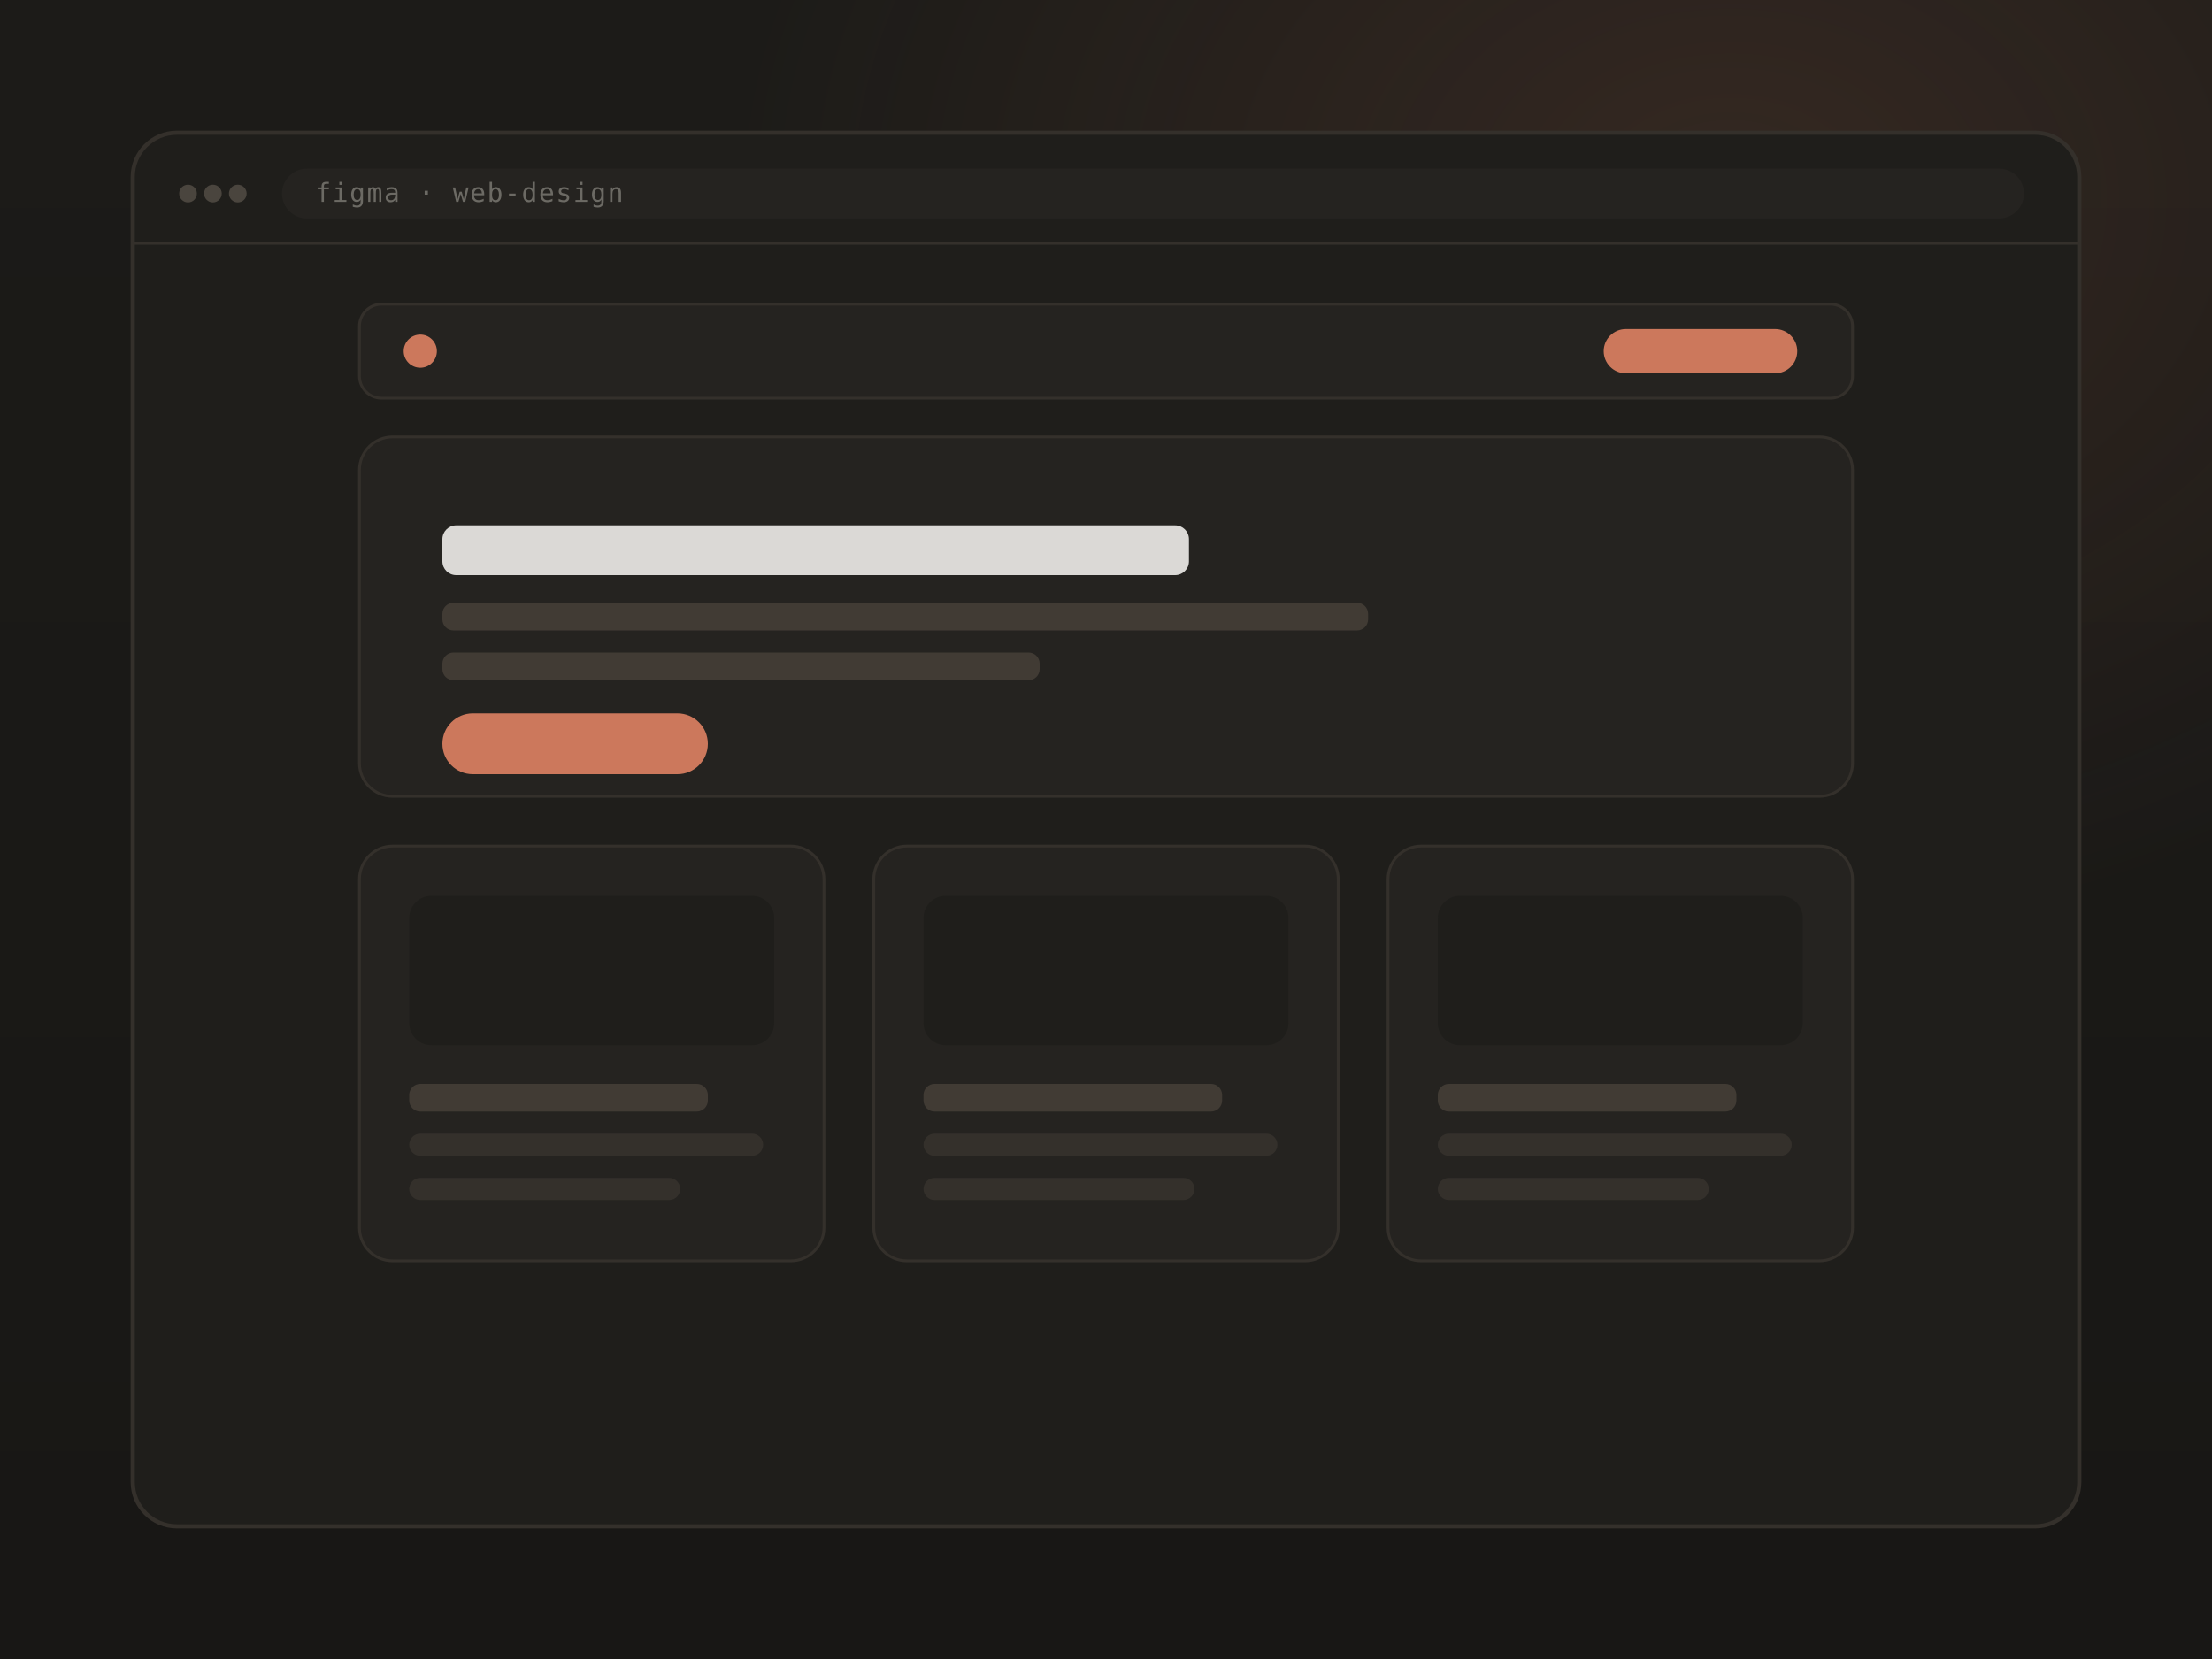
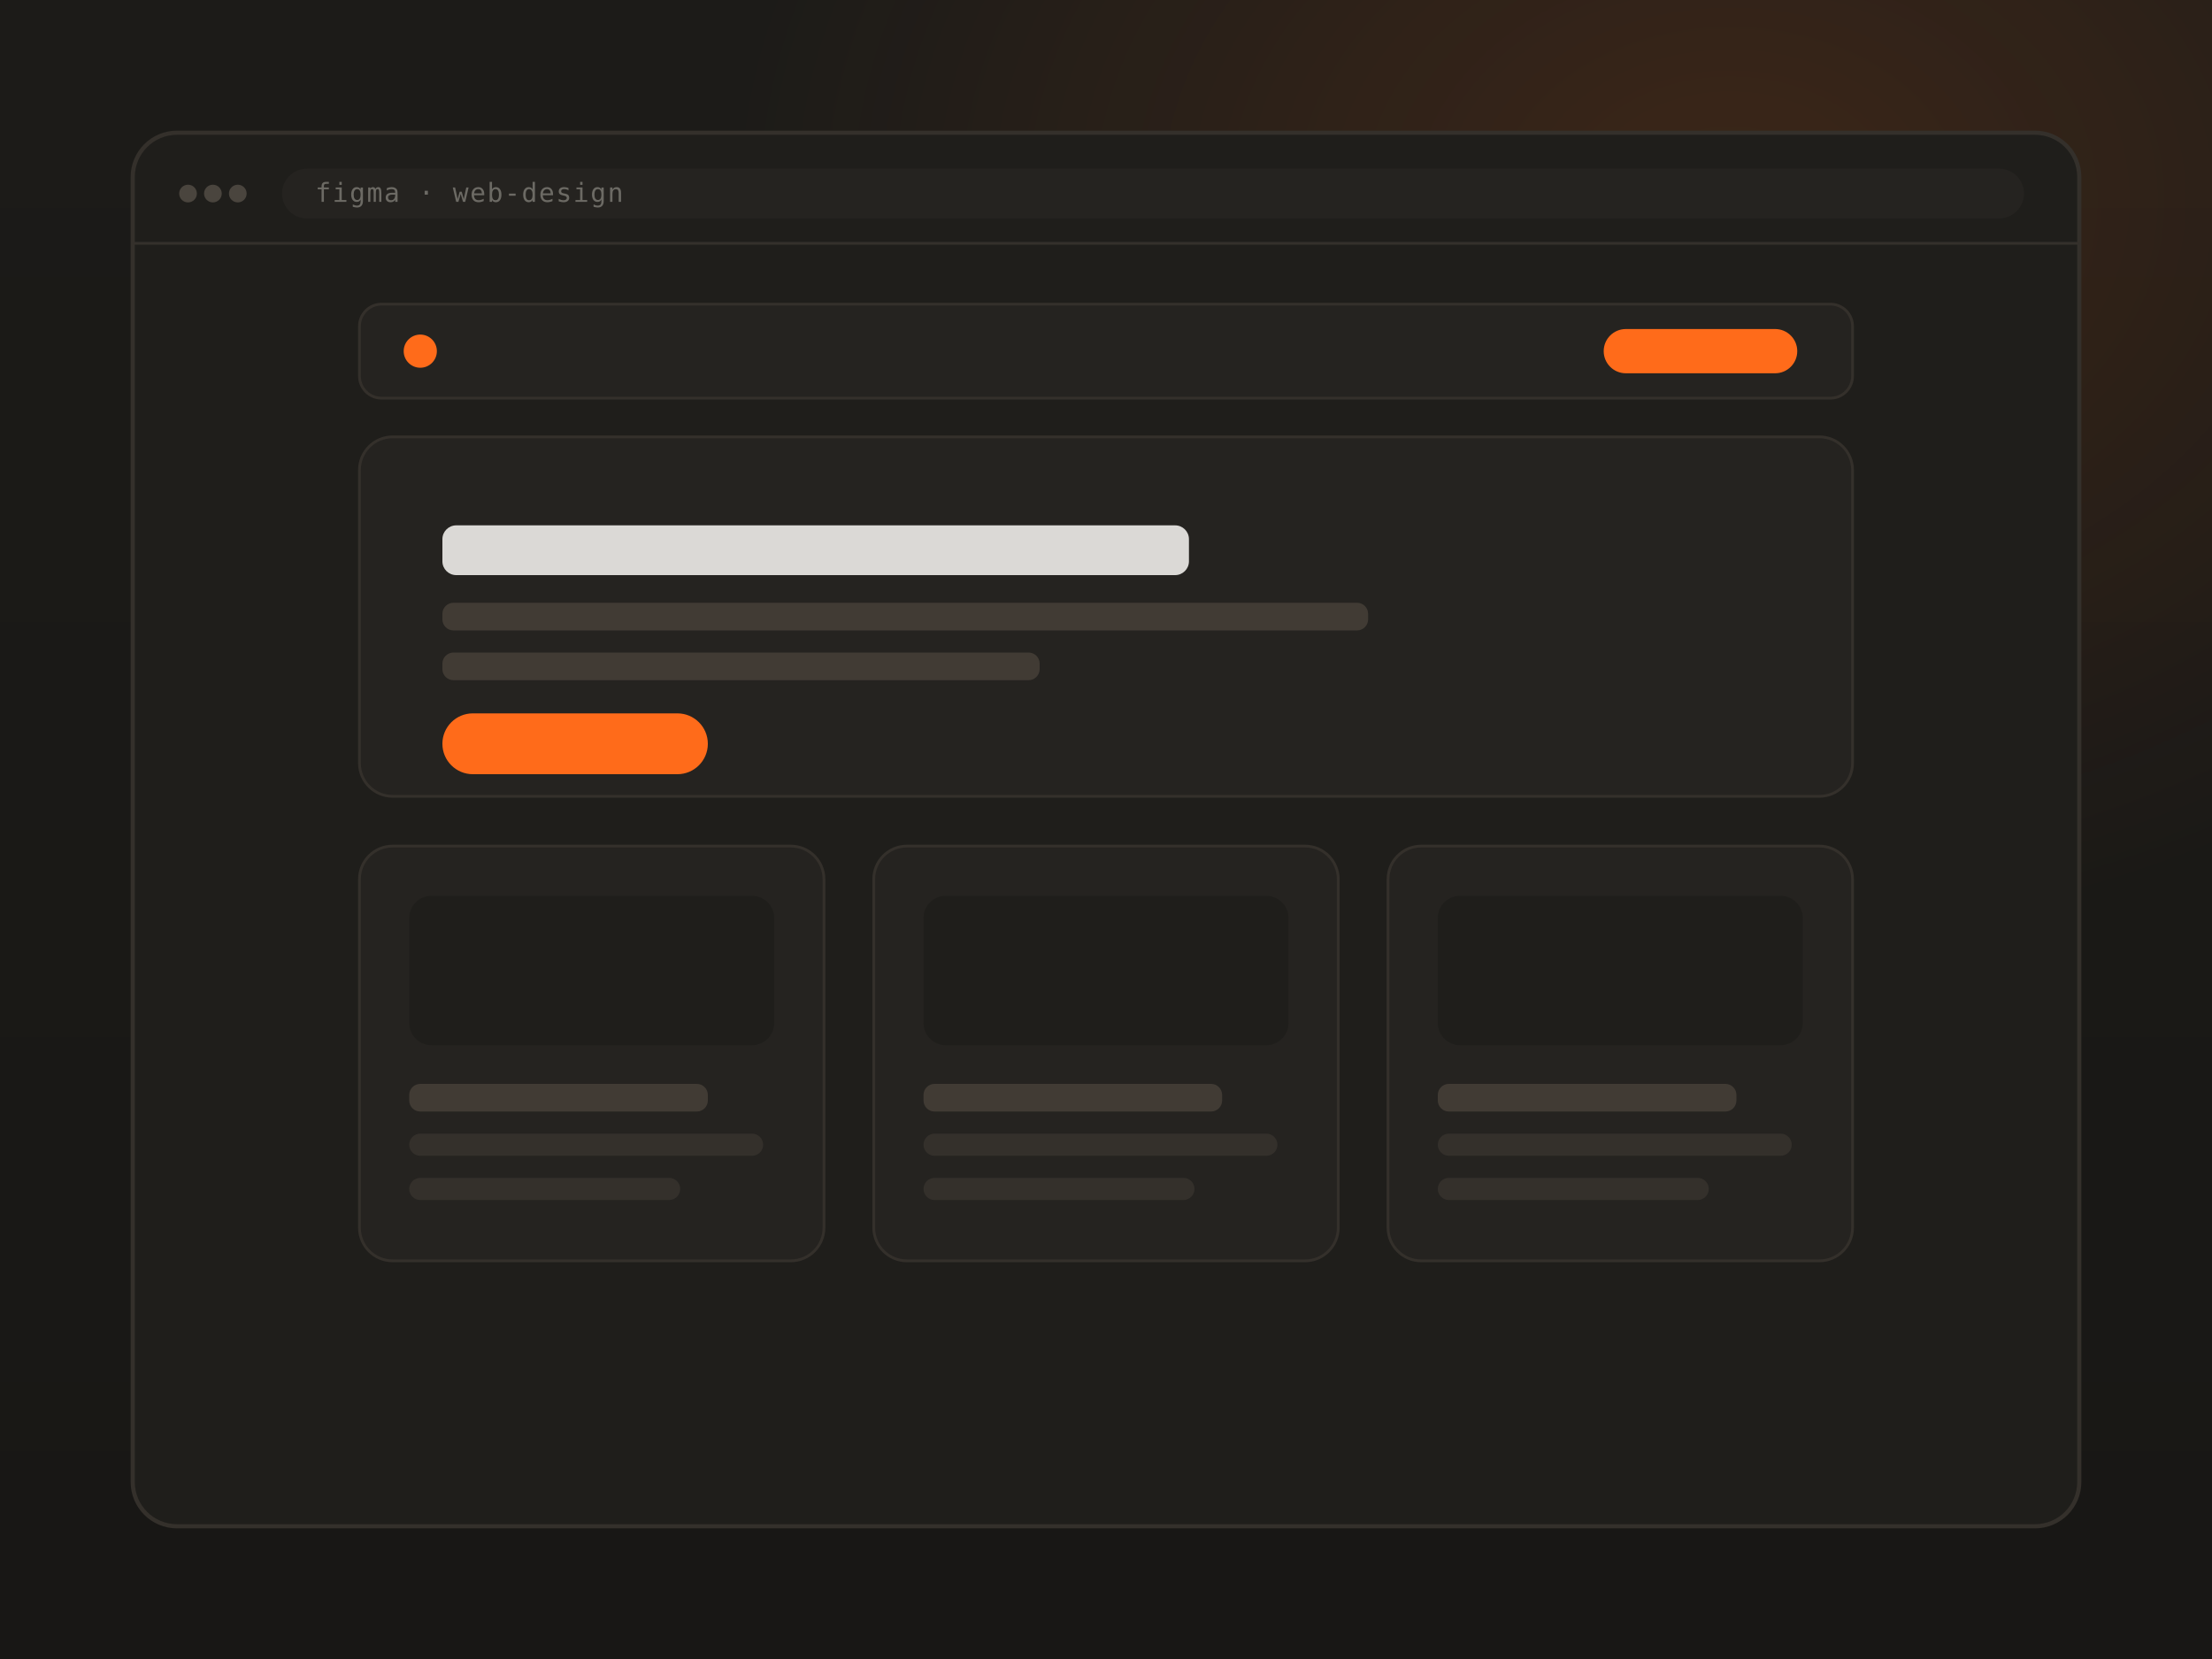
<svg xmlns="http://www.w3.org/2000/svg" viewBox="0 0 800 600" width="800" height="600" role="img">
  <defs>
    <linearGradient id="bg" x1="0" y1="0" x2="0" y2="1">
      <stop offset="0" stop-color="#1c1b18" />
      <stop offset="1" stop-color="#181715" />
    </linearGradient>
    <radialGradient id="glow" cx="0.78" cy="0.12" r="0.9">
-       <stop offset="0" stop-color="#cc785c" stop-opacity="0.14" />
-       <stop offset="0.5" stop-color="#cc785c" stop-opacity="0" />
+       <stop offset="0" stop-color="#ff6b1a" stop-opacity="0.14" />
+       <stop offset="0.5" stop-color="#ff6b1a" stop-opacity="0" />
    </radialGradient>
  </defs>
  <rect x="0.0" y="0.0" width="800.0" height="600.0" rx="0" fill="url(#bg)" />
  <rect x="0.0" y="0.0" width="800.0" height="600.0" rx="0" fill="url(#glow)" />
  <rect x="48.0" y="48.0" width="704.0" height="504.0" rx="16" fill="#1f1e1b" stroke="#34302b" stroke-width="1.5" />
  <circle cx="68.0" cy="70.0" r="3.2" fill="#4a453e" />
  <circle cx="77.0" cy="70.0" r="3.2" fill="#4a453e" />
  <circle cx="86.0" cy="70.0" r="3.2" fill="#4a453e" />
  <rect x="102.0" y="61.0" width="630.0" height="18.0" rx="9" fill="#252320" />
  <text x="114.0" y="73.0" font-family="'JetBrains Mono','SFMono-Regular',ui-monospace,monospace" font-size="9.5" font-weight="400" fill="#6c6a64" text-anchor="start" letter-spacing="0.5">figma · web-design</text>
  <line x1="48.0" y1="88.0" x2="752.0" y2="88.0" stroke="#34302b" stroke-width="1" stroke-linecap="round" />
  <rect x="130.0" y="110.0" width="540.0" height="34.0" rx="8" fill="#252320" stroke="#34302b" stroke-width="1" />
-   <circle cx="152.0" cy="127.0" r="6.0" fill="#cc785c" />
-   <rect x="580.0" y="119.0" width="70.0" height="16.0" rx="8" fill="#cc785c" />
+   <circle cx="152.0" cy="127.0" r="6.0" fill="#ff6b1a" />
+   <rect x="580.0" y="119.0" width="70.0" height="16.0" rx="8" fill="#ff6b1a" />
  <rect x="130.0" y="158.0" width="540.0" height="130.0" rx="12" fill="#252320" stroke="#34302b" stroke-width="1" />
  <rect x="160.0" y="190.0" width="270.0" height="18.0" rx="5" fill="#faf9f5" fill-opacity="0.85" />
  <rect x="160.0" y="218.0" width="334.8" height="10.0" rx="4" fill="#413b34" />
  <rect x="160.0" y="236.0" width="216.0" height="10.0" rx="4" fill="#413b34" />
-   <rect x="160.0" y="258.0" width="96.0" height="22.0" rx="11" fill="#cc785c" />
+   <rect x="160.0" y="258.0" width="96.0" height="22.0" rx="11" fill="#ff6b1a" />
  <rect x="130.0" y="306.0" width="168.0" height="150.0" rx="12" fill="#252320" stroke="#34302b" stroke-width="1" />
  <rect x="148.0" y="324.0" width="132.0" height="54.0" rx="8" fill="#1f1e1b" />
  <rect x="148.0" y="392.0" width="108.0" height="10.0" rx="4" fill="#413b34" />
  <rect x="148.0" y="410.0" width="128.0" height="8.0" rx="4" fill="#34302b" />
  <rect x="148.0" y="426.0" width="98.0" height="8.0" rx="4" fill="#34302b" />
  <rect x="316.0" y="306.0" width="168.0" height="150.0" rx="12" fill="#252320" stroke="#34302b" stroke-width="1" />
  <rect x="334.0" y="324.0" width="132.0" height="54.0" rx="8" fill="#1f1e1b" />
  <rect x="334.0" y="392.0" width="108.0" height="10.0" rx="4" fill="#413b34" />
  <rect x="334.0" y="410.0" width="128.0" height="8.0" rx="4" fill="#34302b" />
  <rect x="334.0" y="426.0" width="98.0" height="8.0" rx="4" fill="#34302b" />
  <rect x="502.0" y="306.0" width="168.0" height="150.0" rx="12" fill="#252320" stroke="#34302b" stroke-width="1" />
  <rect x="520.0" y="324.0" width="132.0" height="54.0" rx="8" fill="#1f1e1b" />
  <rect x="520.0" y="392.0" width="108.0" height="10.0" rx="4" fill="#413b34" />
  <rect x="520.0" y="410.0" width="128.0" height="8.0" rx="4" fill="#34302b" />
  <rect x="520.0" y="426.0" width="98.0" height="8.0" rx="4" fill="#34302b" />
</svg>
